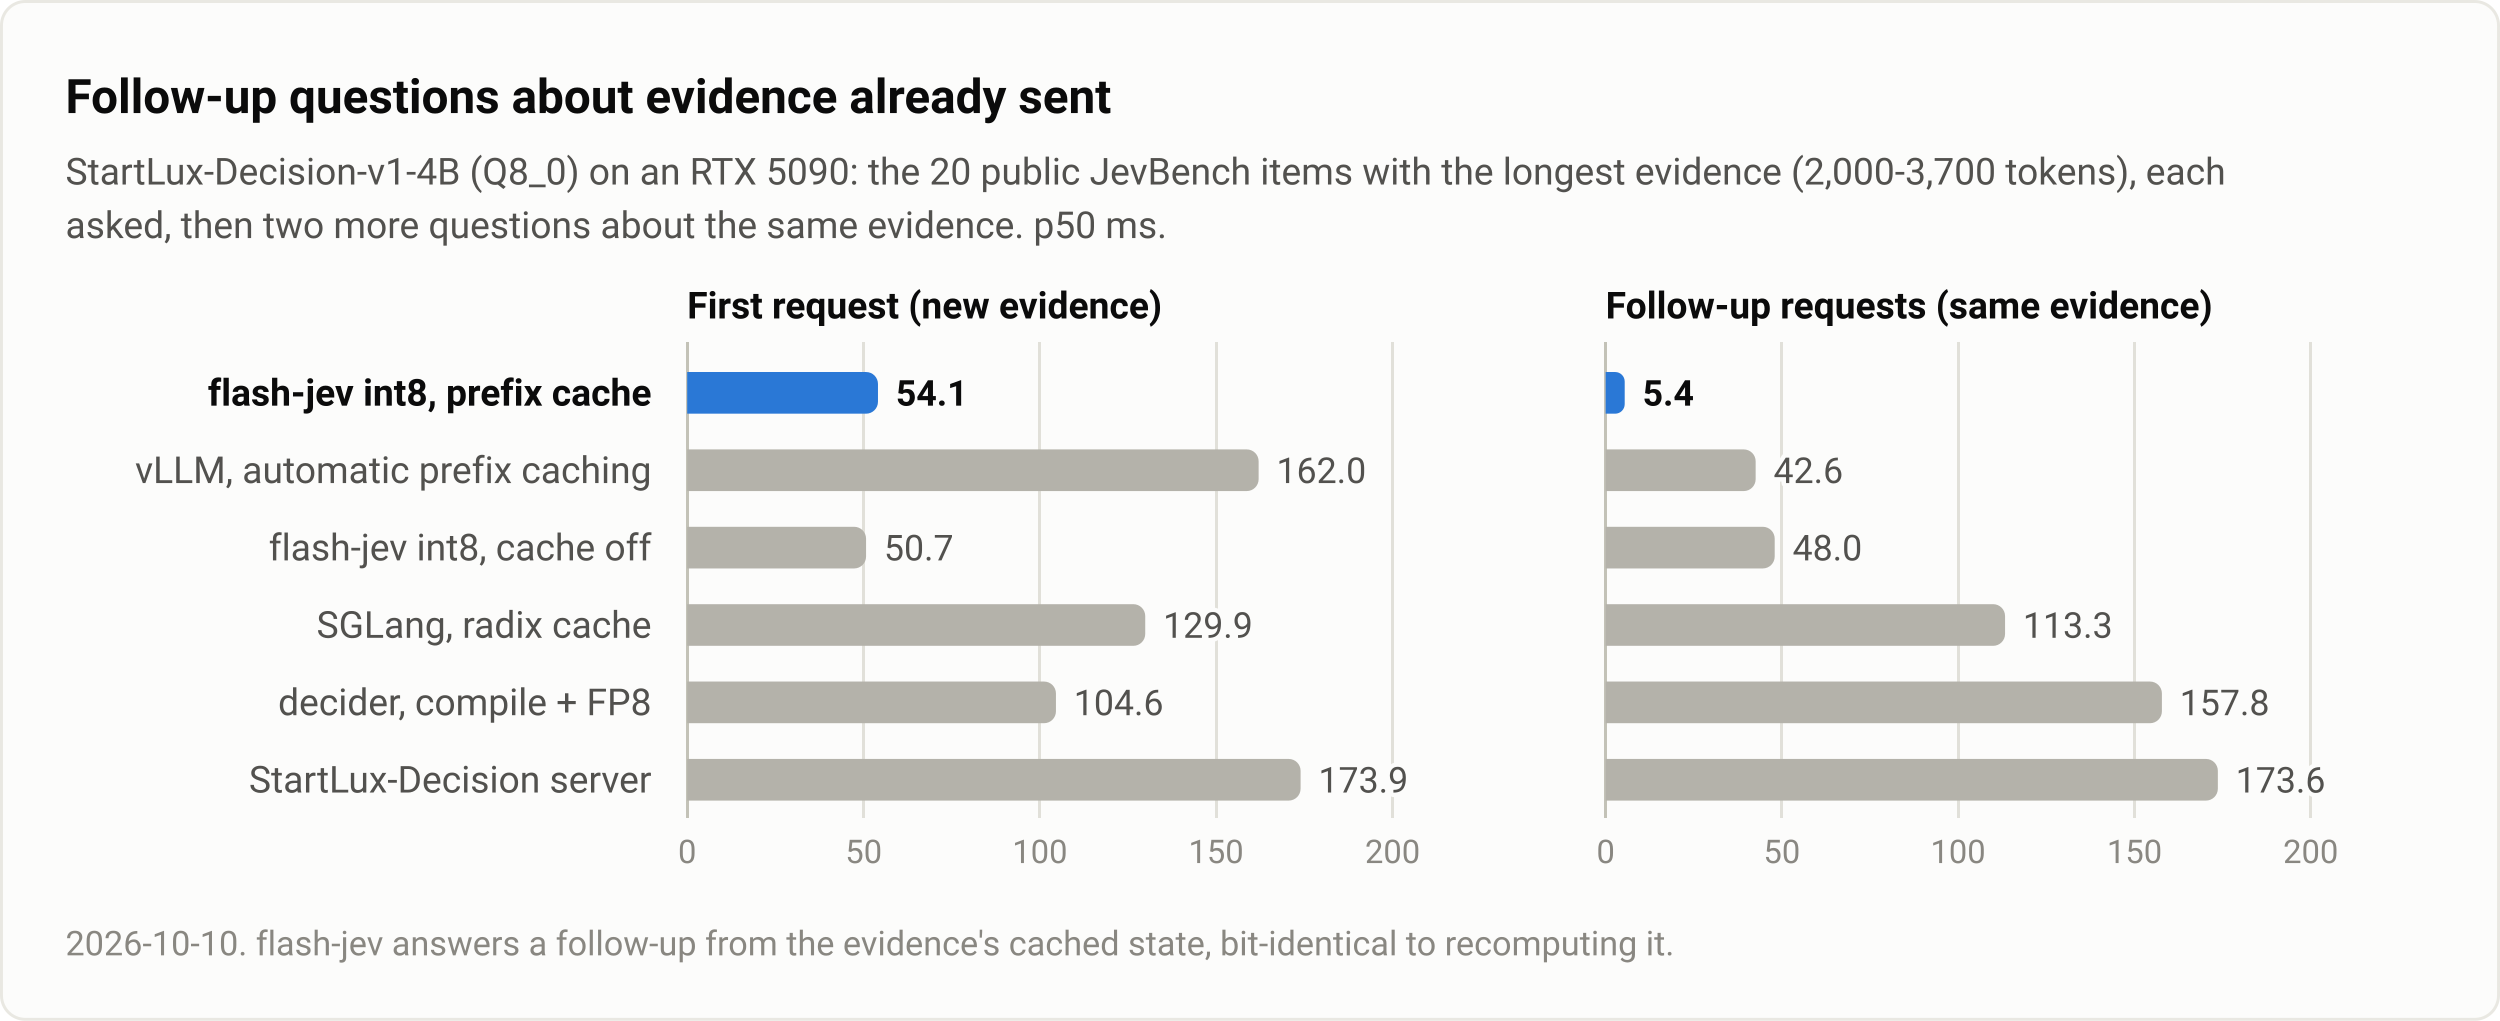
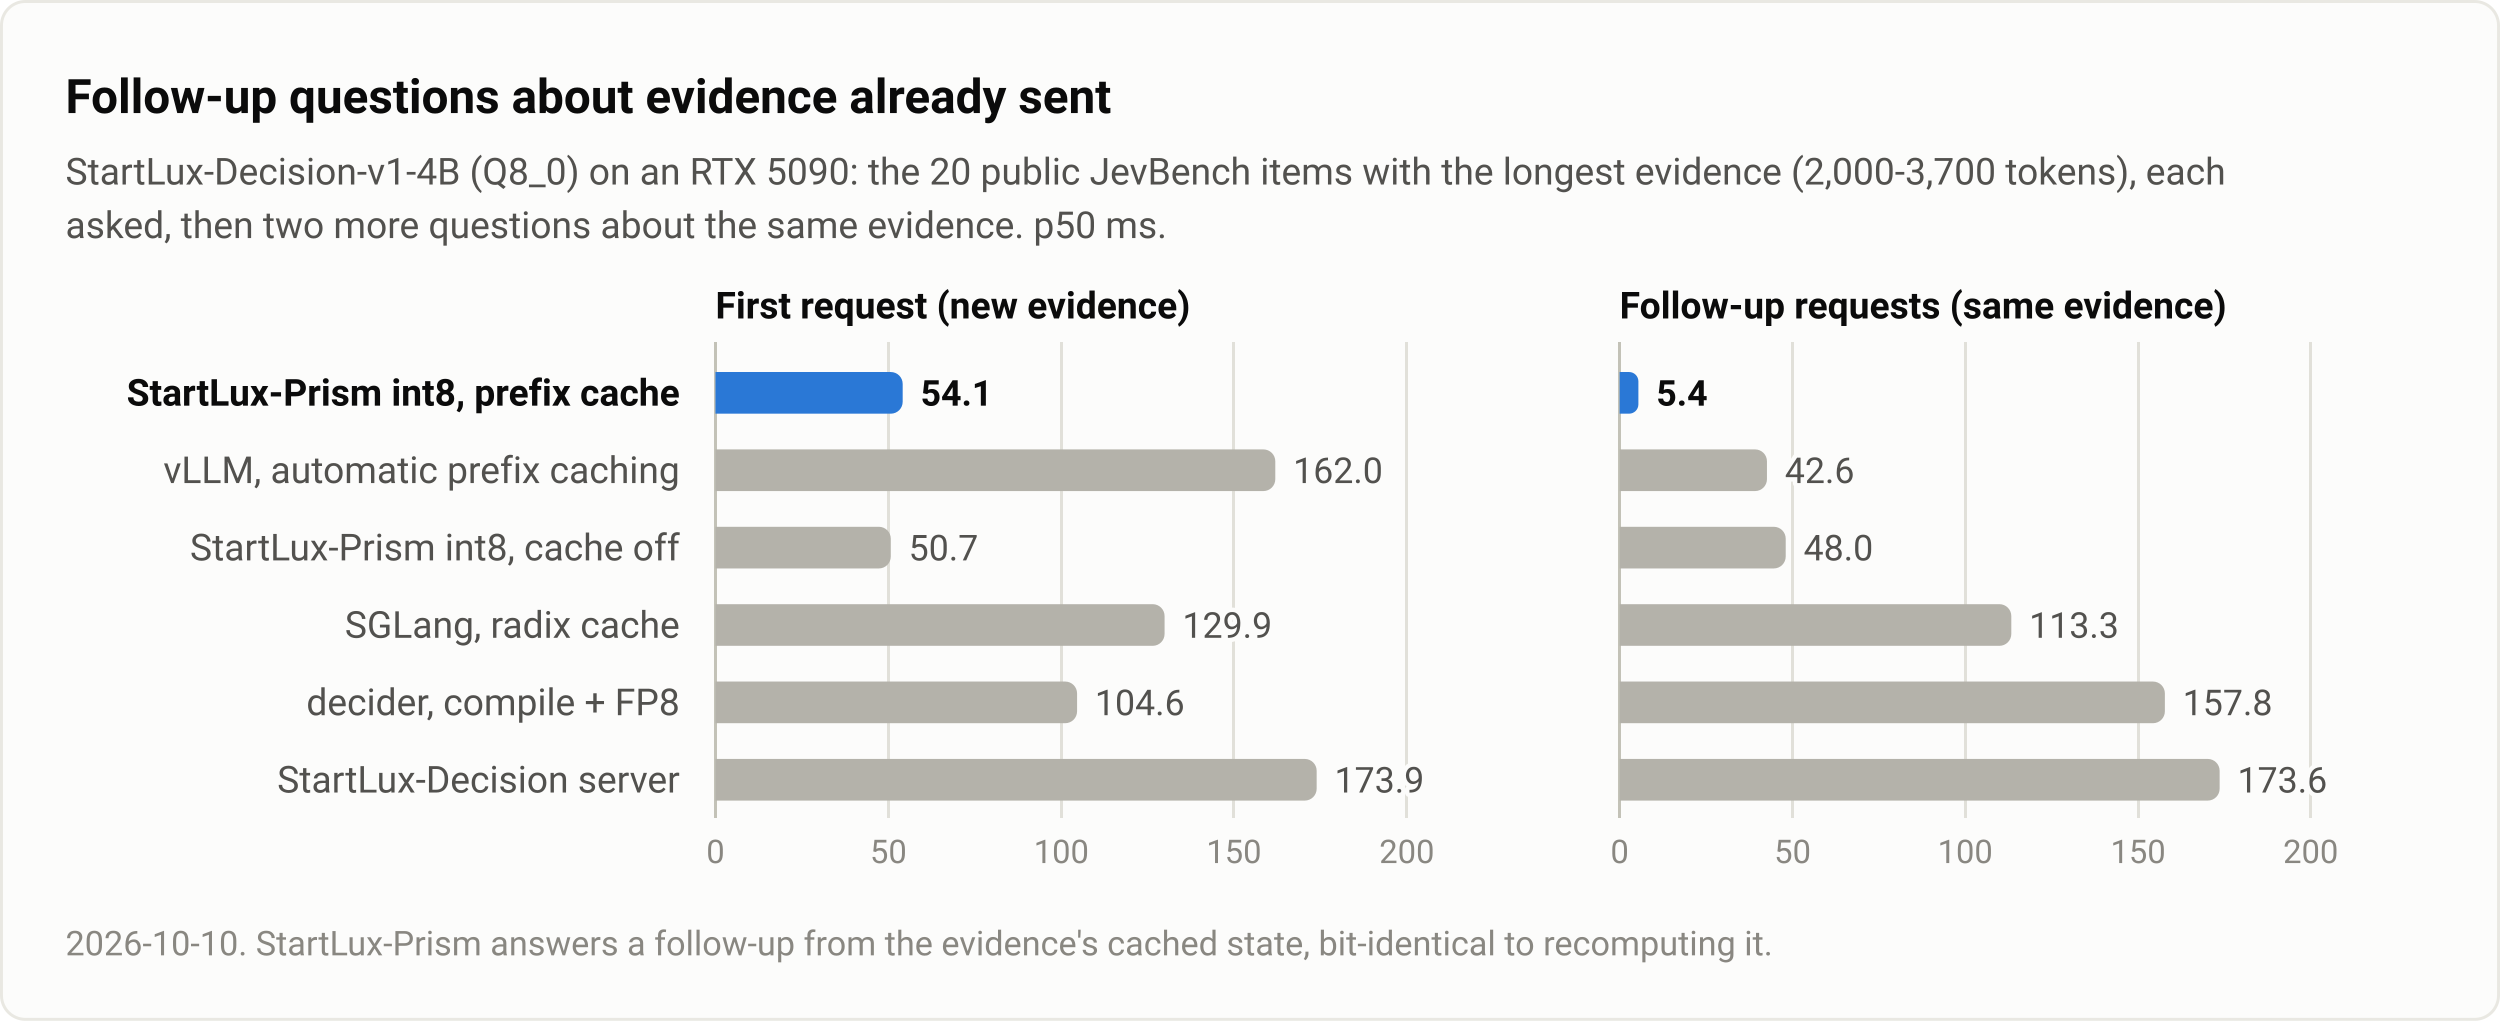
<svg xmlns="http://www.w3.org/2000/svg" width="840" height="343" viewBox="0 0 840 343" role="img" aria-labelledby="title desc" font-family="system-ui, -apple-system, 'Segoe UI', Roboto, 'Helvetica Neue', Arial, sans-serif">
  <rect x="0.5" y="0.5" width="839" height="342" rx="8" fill="#fcfcfb" stroke="#e9e8e2" />
  <text x="22.0" y="38.0" font-size="16" fill="#0b0b0b" text-anchor="start" font-weight="600">Follow-up questions about evidence already sent</text>
  <text x="22.0" y="62.0" font-size="12.5" fill="#52514e" text-anchor="start" font-weight="400">StartLux-Decision-v1-4B (Q8_0) on an RTX 5090: the 20 public JevBench items with the longest evidence (2,000-3,700 tokens), each</text>
  <text x="22.0" y="80.0" font-size="12.5" fill="#52514e" text-anchor="start" font-weight="400">asked, then two more questions about the same evidence. p50 ms.</text>
-   <text x="230.9" y="107.0" font-size="12.5" fill="#0b0b0b" text-anchor="start" font-weight="600">First request (new evidence)</text>
-   <text x="230.9" y="290.0" font-size="11" fill="#898781" text-anchor="middle" font-weight="400" style="font-variant-numeric: tabular-nums">0</text>
-   <line x1="290.2" y1="115.0" x2="290.2" y2="275.0" stroke="#e1e0d9" stroke-width="1" shape-rendering="crispEdges" />
-   <text x="290.2" y="290.0" font-size="11" fill="#898781" text-anchor="middle" font-weight="400" style="font-variant-numeric: tabular-nums">50</text>
-   <line x1="349.4" y1="115.0" x2="349.4" y2="275.0" stroke="#e1e0d9" stroke-width="1" shape-rendering="crispEdges" />
-   <text x="349.4" y="290.0" font-size="11" fill="#898781" text-anchor="middle" font-weight="400" style="font-variant-numeric: tabular-nums">100</text>
-   <line x1="408.6" y1="115.0" x2="408.6" y2="275.0" stroke="#e1e0d9" stroke-width="1" shape-rendering="crispEdges" />
-   <text x="408.6" y="290.0" font-size="11" fill="#898781" text-anchor="middle" font-weight="400" style="font-variant-numeric: tabular-nums">150</text>
-   <line x1="467.9" y1="115.0" x2="467.9" y2="275.0" stroke="#e1e0d9" stroke-width="1" shape-rendering="crispEdges" />
-   <text x="467.9" y="290.0" font-size="11" fill="#898781" text-anchor="middle" font-weight="400" style="font-variant-numeric: tabular-nums">200</text>
-   <line x1="230.9" y1="115.0" x2="230.9" y2="275.0" stroke="#c3c2b7" stroke-width="1" shape-rendering="crispEdges" />
-   <path d="M230.9,125.0 H291.0 A4.0,4.0 0 0 1 295.0,129.0 V135.0 A4.0,4.0 0 0 1 291.0,139.0 H230.9 Z" fill="#2a78d6" />
-   <text x="301.0" y="136.3" font-size="12" fill="#0b0b0b" text-anchor="start" font-weight="600" style="font-variant-numeric: tabular-nums" stroke="#fcfcfb" stroke-width="3" stroke-linejoin="round" paint-order="stroke">54.1</text>
-   <path d="M230.9,151.0 H418.9 A4.0,4.0 0 0 1 422.9,155.0 V161.0 A4.0,4.0 0 0 1 418.9,165.0 H230.9 Z" fill="#b4b2aa" />
-   <text x="428.9" y="162.3" font-size="12" fill="#52514e" text-anchor="start" font-weight="400" style="font-variant-numeric: tabular-nums" stroke="#fcfcfb" stroke-width="3" stroke-linejoin="round" paint-order="stroke">162.0</text>
-   <path d="M230.9,177.0 H287.0 A4.0,4.0 0 0 1 291.0,181.0 V187.0 A4.0,4.0 0 0 1 287.0,191.0 H230.9 Z" fill="#b4b2aa" />
-   <text x="297.0" y="188.3" font-size="12" fill="#52514e" text-anchor="start" font-weight="400" style="font-variant-numeric: tabular-nums" stroke="#fcfcfb" stroke-width="3" stroke-linejoin="round" paint-order="stroke">50.7</text>
-   <path d="M230.9,203.0 H380.8 A4.0,4.0 0 0 1 384.8,207.0 V213.0 A4.0,4.0 0 0 1 380.8,217.0 H230.9 Z" fill="#b4b2aa" />
-   <text x="390.8" y="214.3" font-size="12" fill="#52514e" text-anchor="start" font-weight="400" style="font-variant-numeric: tabular-nums" stroke="#fcfcfb" stroke-width="3" stroke-linejoin="round" paint-order="stroke">129.9</text>
-   <path d="M230.9,229.0 H350.8 A4.0,4.0 0 0 1 354.8,233.0 V239.0 A4.0,4.0 0 0 1 350.8,243.0 H230.9 Z" fill="#b4b2aa" />
-   <text x="360.8" y="240.3" font-size="12" fill="#52514e" text-anchor="start" font-weight="400" style="font-variant-numeric: tabular-nums" stroke="#fcfcfb" stroke-width="3" stroke-linejoin="round" paint-order="stroke">104.6</text>
-   <path d="M230.9,255.0 H433.0 A4.0,4.0 0 0 1 437.0,259.0 V265.0 A4.0,4.0 0 0 1 433.0,269.0 H230.9 Z" fill="#b4b2aa" />
-   <text x="443.0" y="266.3" font-size="12" fill="#52514e" text-anchor="start" font-weight="400" style="font-variant-numeric: tabular-nums" stroke="#fcfcfb" stroke-width="3" stroke-linejoin="round" paint-order="stroke">173.9</text>
-   <text x="539.5" y="107.0" font-size="12.5" fill="#0b0b0b" text-anchor="start" font-weight="600">Follow-up requests (same evidence)</text>
-   <text x="539.5" y="290.0" font-size="11" fill="#898781" text-anchor="middle" font-weight="400" style="font-variant-numeric: tabular-nums">0</text>
-   <line x1="598.7" y1="115.0" x2="598.7" y2="275.0" stroke="#e1e0d9" stroke-width="1" shape-rendering="crispEdges" />
-   <text x="598.7" y="290.0" font-size="11" fill="#898781" text-anchor="middle" font-weight="400" style="font-variant-numeric: tabular-nums">50</text>
-   <line x1="657.9" y1="115.0" x2="657.9" y2="275.0" stroke="#e1e0d9" stroke-width="1" shape-rendering="crispEdges" />
-   <text x="657.9" y="290.0" font-size="11" fill="#898781" text-anchor="middle" font-weight="400" style="font-variant-numeric: tabular-nums">100</text>
-   <line x1="717.2" y1="115.0" x2="717.2" y2="275.0" stroke="#e1e0d9" stroke-width="1" shape-rendering="crispEdges" />
-   <text x="717.2" y="290.0" font-size="11" fill="#898781" text-anchor="middle" font-weight="400" style="font-variant-numeric: tabular-nums">150</text>
+   <text x="240.4" y="107.0" font-size="12.5" fill="#0b0b0b" text-anchor="start" font-weight="600">First request (new evidence)</text>
+   <text x="240.4" y="290.0" font-size="11" fill="#898781" text-anchor="middle" font-weight="400" style="font-variant-numeric: tabular-nums">0</text>
+   <line x1="298.5" y1="115.0" x2="298.5" y2="275.0" stroke="#e1e0d9" stroke-width="1" shape-rendering="crispEdges" />
+   <text x="298.5" y="290.0" font-size="11" fill="#898781" text-anchor="middle" font-weight="400" style="font-variant-numeric: tabular-nums">50</text>
+   <line x1="356.6" y1="115.0" x2="356.6" y2="275.0" stroke="#e1e0d9" stroke-width="1" shape-rendering="crispEdges" />
+   <text x="356.6" y="290.0" font-size="11" fill="#898781" text-anchor="middle" font-weight="400" style="font-variant-numeric: tabular-nums">100</text>
+   <line x1="414.6" y1="115.0" x2="414.6" y2="275.0" stroke="#e1e0d9" stroke-width="1" shape-rendering="crispEdges" />
+   <text x="414.6" y="290.0" font-size="11" fill="#898781" text-anchor="middle" font-weight="400" style="font-variant-numeric: tabular-nums">150</text>
+   <line x1="472.7" y1="115.0" x2="472.7" y2="275.0" stroke="#e1e0d9" stroke-width="1" shape-rendering="crispEdges" />
+   <text x="472.7" y="290.0" font-size="11" fill="#898781" text-anchor="middle" font-weight="400" style="font-variant-numeric: tabular-nums">200</text>
+   <line x1="240.4" y1="115.0" x2="240.4" y2="275.0" stroke="#c3c2b7" stroke-width="1" shape-rendering="crispEdges" />
+   <path d="M240.4,125.0 H299.3 A4.0,4.0 0 0 1 303.3,129.0 V135.0 A4.0,4.0 0 0 1 299.3,139.0 H240.4 Z" fill="#2a78d6" />
+   <text x="309.3" y="136.3" font-size="12" fill="#0b0b0b" text-anchor="start" font-weight="600" style="font-variant-numeric: tabular-nums" stroke="#fcfcfb" stroke-width="3" stroke-linejoin="round" paint-order="stroke">54.1</text>
+   <path d="M240.4,151.0 H424.5 A4.0,4.0 0 0 1 428.5,155.0 V161.0 A4.0,4.0 0 0 1 424.5,165.0 H240.4 Z" fill="#b4b2aa" />
+   <text x="434.5" y="162.3" font-size="12" fill="#52514e" text-anchor="start" font-weight="400" style="font-variant-numeric: tabular-nums" stroke="#fcfcfb" stroke-width="3" stroke-linejoin="round" paint-order="stroke">162.0</text>
+   <path d="M240.4,177.0 H295.3 A4.0,4.0 0 0 1 299.3,181.0 V187.0 A4.0,4.0 0 0 1 295.3,191.0 H240.4 Z" fill="#b4b2aa" />
+   <text x="305.3" y="188.3" font-size="12" fill="#52514e" text-anchor="start" font-weight="400" style="font-variant-numeric: tabular-nums" stroke="#fcfcfb" stroke-width="3" stroke-linejoin="round" paint-order="stroke">50.7</text>
+   <path d="M240.4,203.0 H387.3 A4.0,4.0 0 0 1 391.3,207.0 V213.0 A4.0,4.0 0 0 1 387.3,217.0 H240.4 Z" fill="#b4b2aa" />
+   <text x="397.3" y="214.3" font-size="12" fill="#52514e" text-anchor="start" font-weight="400" style="font-variant-numeric: tabular-nums" stroke="#fcfcfb" stroke-width="3" stroke-linejoin="round" paint-order="stroke">129.9</text>
+   <path d="M240.4,229.0 H357.9 A4.0,4.0 0 0 1 361.9,233.0 V239.0 A4.0,4.0 0 0 1 357.9,243.0 H240.4 Z" fill="#b4b2aa" />
+   <text x="367.9" y="240.3" font-size="12" fill="#52514e" text-anchor="start" font-weight="400" style="font-variant-numeric: tabular-nums" stroke="#fcfcfb" stroke-width="3" stroke-linejoin="round" paint-order="stroke">104.6</text>
+   <path d="M240.4,255.0 H438.4 A4.0,4.0 0 0 1 442.4,259.0 V265.0 A4.0,4.0 0 0 1 438.4,269.0 H240.4 Z" fill="#b4b2aa" />
+   <text x="448.4" y="266.3" font-size="12" fill="#52514e" text-anchor="start" font-weight="400" style="font-variant-numeric: tabular-nums" stroke="#fcfcfb" stroke-width="3" stroke-linejoin="round" paint-order="stroke">173.9</text>
+   <text x="544.2" y="107.0" font-size="12.5" fill="#0b0b0b" text-anchor="start" font-weight="600">Follow-up requests (same evidence)</text>
+   <text x="544.2" y="290.0" font-size="11" fill="#898781" text-anchor="middle" font-weight="400" style="font-variant-numeric: tabular-nums">0</text>
+   <line x1="602.3" y1="115.0" x2="602.3" y2="275.0" stroke="#e1e0d9" stroke-width="1" shape-rendering="crispEdges" />
+   <text x="602.3" y="290.0" font-size="11" fill="#898781" text-anchor="middle" font-weight="400" style="font-variant-numeric: tabular-nums">50</text>
+   <line x1="660.3" y1="115.0" x2="660.3" y2="275.0" stroke="#e1e0d9" stroke-width="1" shape-rendering="crispEdges" />
+   <text x="660.3" y="290.0" font-size="11" fill="#898781" text-anchor="middle" font-weight="400" style="font-variant-numeric: tabular-nums">100</text>
+   <line x1="718.4" y1="115.0" x2="718.4" y2="275.0" stroke="#e1e0d9" stroke-width="1" shape-rendering="crispEdges" />
+   <text x="718.4" y="290.0" font-size="11" fill="#898781" text-anchor="middle" font-weight="400" style="font-variant-numeric: tabular-nums">150</text>
  <line x1="776.4" y1="115.0" x2="776.4" y2="275.0" stroke="#e1e0d9" stroke-width="1" shape-rendering="crispEdges" />
  <text x="776.4" y="290.0" font-size="11" fill="#898781" text-anchor="middle" font-weight="400" style="font-variant-numeric: tabular-nums">200</text>
-   <line x1="539.5" y1="115.0" x2="539.5" y2="275.0" stroke="#c3c2b7" stroke-width="1" shape-rendering="crispEdges" />
-   <path d="M539.5,125.0 H542.7 A3.199,3.199 0 0 1 545.9,128.2 V135.8 A3.199,3.199 0 0 1 542.7,139.0 H539.5 Z" fill="#2a78d6" />
-   <text x="551.9" y="136.3" font-size="12" fill="#0b0b0b" text-anchor="start" font-weight="600" style="font-variant-numeric: tabular-nums" stroke="#fcfcfb" stroke-width="3" stroke-linejoin="round" paint-order="stroke">5.4</text>
-   <path d="M539.5,151.0 H585.9 A4.0,4.0 0 0 1 589.9,155.0 V161.0 A4.0,4.0 0 0 1 585.9,165.0 H539.5 Z" fill="#b4b2aa" />
-   <text x="595.9" y="162.3" font-size="12" fill="#52514e" text-anchor="start" font-weight="400" style="font-variant-numeric: tabular-nums" stroke="#fcfcfb" stroke-width="3" stroke-linejoin="round" paint-order="stroke">42.6</text>
-   <path d="M539.5,177.0 H592.3 A4.0,4.0 0 0 1 596.3,181.0 V187.0 A4.0,4.0 0 0 1 592.3,191.0 H539.5 Z" fill="#b4b2aa" />
-   <text x="602.3" y="188.3" font-size="12" fill="#52514e" text-anchor="start" font-weight="400" style="font-variant-numeric: tabular-nums" stroke="#fcfcfb" stroke-width="3" stroke-linejoin="round" paint-order="stroke">48.0</text>
-   <path d="M539.5,203.0 H669.7 A4.0,4.0 0 0 1 673.7,207.0 V213.0 A4.0,4.0 0 0 1 669.7,217.0 H539.5 Z" fill="#b4b2aa" />
-   <text x="679.7" y="214.3" font-size="12" fill="#52514e" text-anchor="start" font-weight="400" style="font-variant-numeric: tabular-nums" stroke="#fcfcfb" stroke-width="3" stroke-linejoin="round" paint-order="stroke">113.3</text>
-   <path d="M539.5,229.0 H722.4 A4.0,4.0 0 0 1 726.4,233.0 V239.0 A4.0,4.0 0 0 1 722.4,243.0 H539.5 Z" fill="#b4b2aa" />
-   <text x="732.4" y="240.3" font-size="12" fill="#52514e" text-anchor="start" font-weight="400" style="font-variant-numeric: tabular-nums" stroke="#fcfcfb" stroke-width="3" stroke-linejoin="round" paint-order="stroke">157.8</text>
-   <path d="M539.5,255.0 H741.2 A4.0,4.0 0 0 1 745.2,259.0 V265.0 A4.0,4.0 0 0 1 741.2,269.0 H539.5 Z" fill="#b4b2aa" />
-   <text x="751.2" y="266.3" font-size="12" fill="#52514e" text-anchor="start" font-weight="400" style="font-variant-numeric: tabular-nums" stroke="#fcfcfb" stroke-width="3" stroke-linejoin="round" paint-order="stroke">173.6</text>
-   <text x="218.9" y="136.3" font-size="12.5" fill="#0b0b0b" text-anchor="end" font-weight="600">flash-jev int8, prefix cache</text>
-   <text x="218.9" y="162.3" font-size="12.5" fill="#52514e" text-anchor="end" font-weight="400">vLLM, automatic prefix caching</text>
-   <text x="218.9" y="188.3" font-size="12.5" fill="#52514e" text-anchor="end" font-weight="400">flash-jev int8, cache off</text>
-   <text x="218.9" y="214.3" font-size="12.5" fill="#52514e" text-anchor="end" font-weight="400">SGLang, radix cache</text>
-   <text x="218.9" y="240.3" font-size="12.5" fill="#52514e" text-anchor="end" font-weight="400">decider, compile + FP8</text>
-   <text x="218.9" y="266.3" font-size="12.5" fill="#52514e" text-anchor="end" font-weight="400">StartLux-Decision server</text>
-   <text x="22.0" y="321.0" font-size="11.5" fill="#898781" text-anchor="start" font-weight="400">2026-10-10. flash-jev answers a follow-up from the evidence's cached state, bit-identical to recomputing it.</text>
+   <line x1="544.2" y1="115.0" x2="544.2" y2="275.0" stroke="#c3c2b7" stroke-width="1" shape-rendering="crispEdges" />
+   <path d="M544.2,125.0 H547.4 A3.135,3.135 0 0 1 550.5,128.1 V135.9 A3.135,3.135 0 0 1 547.4,139.0 H544.2 Z" fill="#2a78d6" />
+   <text x="556.5" y="136.3" font-size="12" fill="#0b0b0b" text-anchor="start" font-weight="600" style="font-variant-numeric: tabular-nums" stroke="#fcfcfb" stroke-width="3" stroke-linejoin="round" paint-order="stroke">5.4</text>
+   <path d="M544.2,151.0 H589.7 A4.0,4.0 0 0 1 593.7,155.0 V161.0 A4.0,4.0 0 0 1 589.7,165.0 H544.2 Z" fill="#b4b2aa" />
+   <text x="599.7" y="162.3" font-size="12" fill="#52514e" text-anchor="start" font-weight="400" style="font-variant-numeric: tabular-nums" stroke="#fcfcfb" stroke-width="3" stroke-linejoin="round" paint-order="stroke">42.6</text>
+   <path d="M544.2,177.0 H596.0 A4.0,4.0 0 0 1 600.0,181.0 V187.0 A4.0,4.0 0 0 1 596.0,191.0 H544.2 Z" fill="#b4b2aa" />
+   <text x="606.0" y="188.3" font-size="12" fill="#52514e" text-anchor="start" font-weight="400" style="font-variant-numeric: tabular-nums" stroke="#fcfcfb" stroke-width="3" stroke-linejoin="round" paint-order="stroke">48.0</text>
+   <path d="M544.2,203.0 H671.8 A4.0,4.0 0 0 1 675.8,207.0 V213.0 A4.0,4.0 0 0 1 671.8,217.0 H544.2 Z" fill="#b4b2aa" />
+   <text x="681.8" y="214.3" font-size="12" fill="#52514e" text-anchor="start" font-weight="400" style="font-variant-numeric: tabular-nums" stroke="#fcfcfb" stroke-width="3" stroke-linejoin="round" paint-order="stroke">113.3</text>
+   <path d="M544.2,229.0 H723.4 A4.0,4.0 0 0 1 727.4,233.0 V239.0 A4.0,4.0 0 0 1 723.4,243.0 H544.2 Z" fill="#b4b2aa" />
+   <text x="733.4" y="240.3" font-size="12" fill="#52514e" text-anchor="start" font-weight="400" style="font-variant-numeric: tabular-nums" stroke="#fcfcfb" stroke-width="3" stroke-linejoin="round" paint-order="stroke">157.8</text>
+   <path d="M544.2,255.0 H741.8 A4.0,4.0 0 0 1 745.8,259.0 V265.0 A4.0,4.0 0 0 1 741.8,269.0 H544.2 Z" fill="#b4b2aa" />
+   <text x="751.8" y="266.3" font-size="12" fill="#52514e" text-anchor="start" font-weight="400" style="font-variant-numeric: tabular-nums" stroke="#fcfcfb" stroke-width="3" stroke-linejoin="round" paint-order="stroke">173.6</text>
+   <text x="228.4" y="136.3" font-size="12.5" fill="#0b0b0b" text-anchor="end" font-weight="600">StartLux-Prism int8, prefix cache</text>
+   <text x="228.4" y="162.3" font-size="12.5" fill="#52514e" text-anchor="end" font-weight="400">vLLM, automatic prefix caching</text>
+   <text x="228.4" y="188.3" font-size="12.5" fill="#52514e" text-anchor="end" font-weight="400">StartLux-Prism int8, cache off</text>
+   <text x="228.4" y="214.3" font-size="12.5" fill="#52514e" text-anchor="end" font-weight="400">SGLang, radix cache</text>
+   <text x="228.4" y="240.3" font-size="12.5" fill="#52514e" text-anchor="end" font-weight="400">decider, compile + FP8</text>
+   <text x="228.4" y="266.3" font-size="12.5" fill="#52514e" text-anchor="end" font-weight="400">StartLux-Decision server</text>
+   <text x="22.0" y="321.0" font-size="11.5" fill="#898781" text-anchor="start" font-weight="400">2026-10-10. StartLux-Prism answers a follow-up from the evidence's cached state, bit-identical to recomputing it.</text>
</svg>
